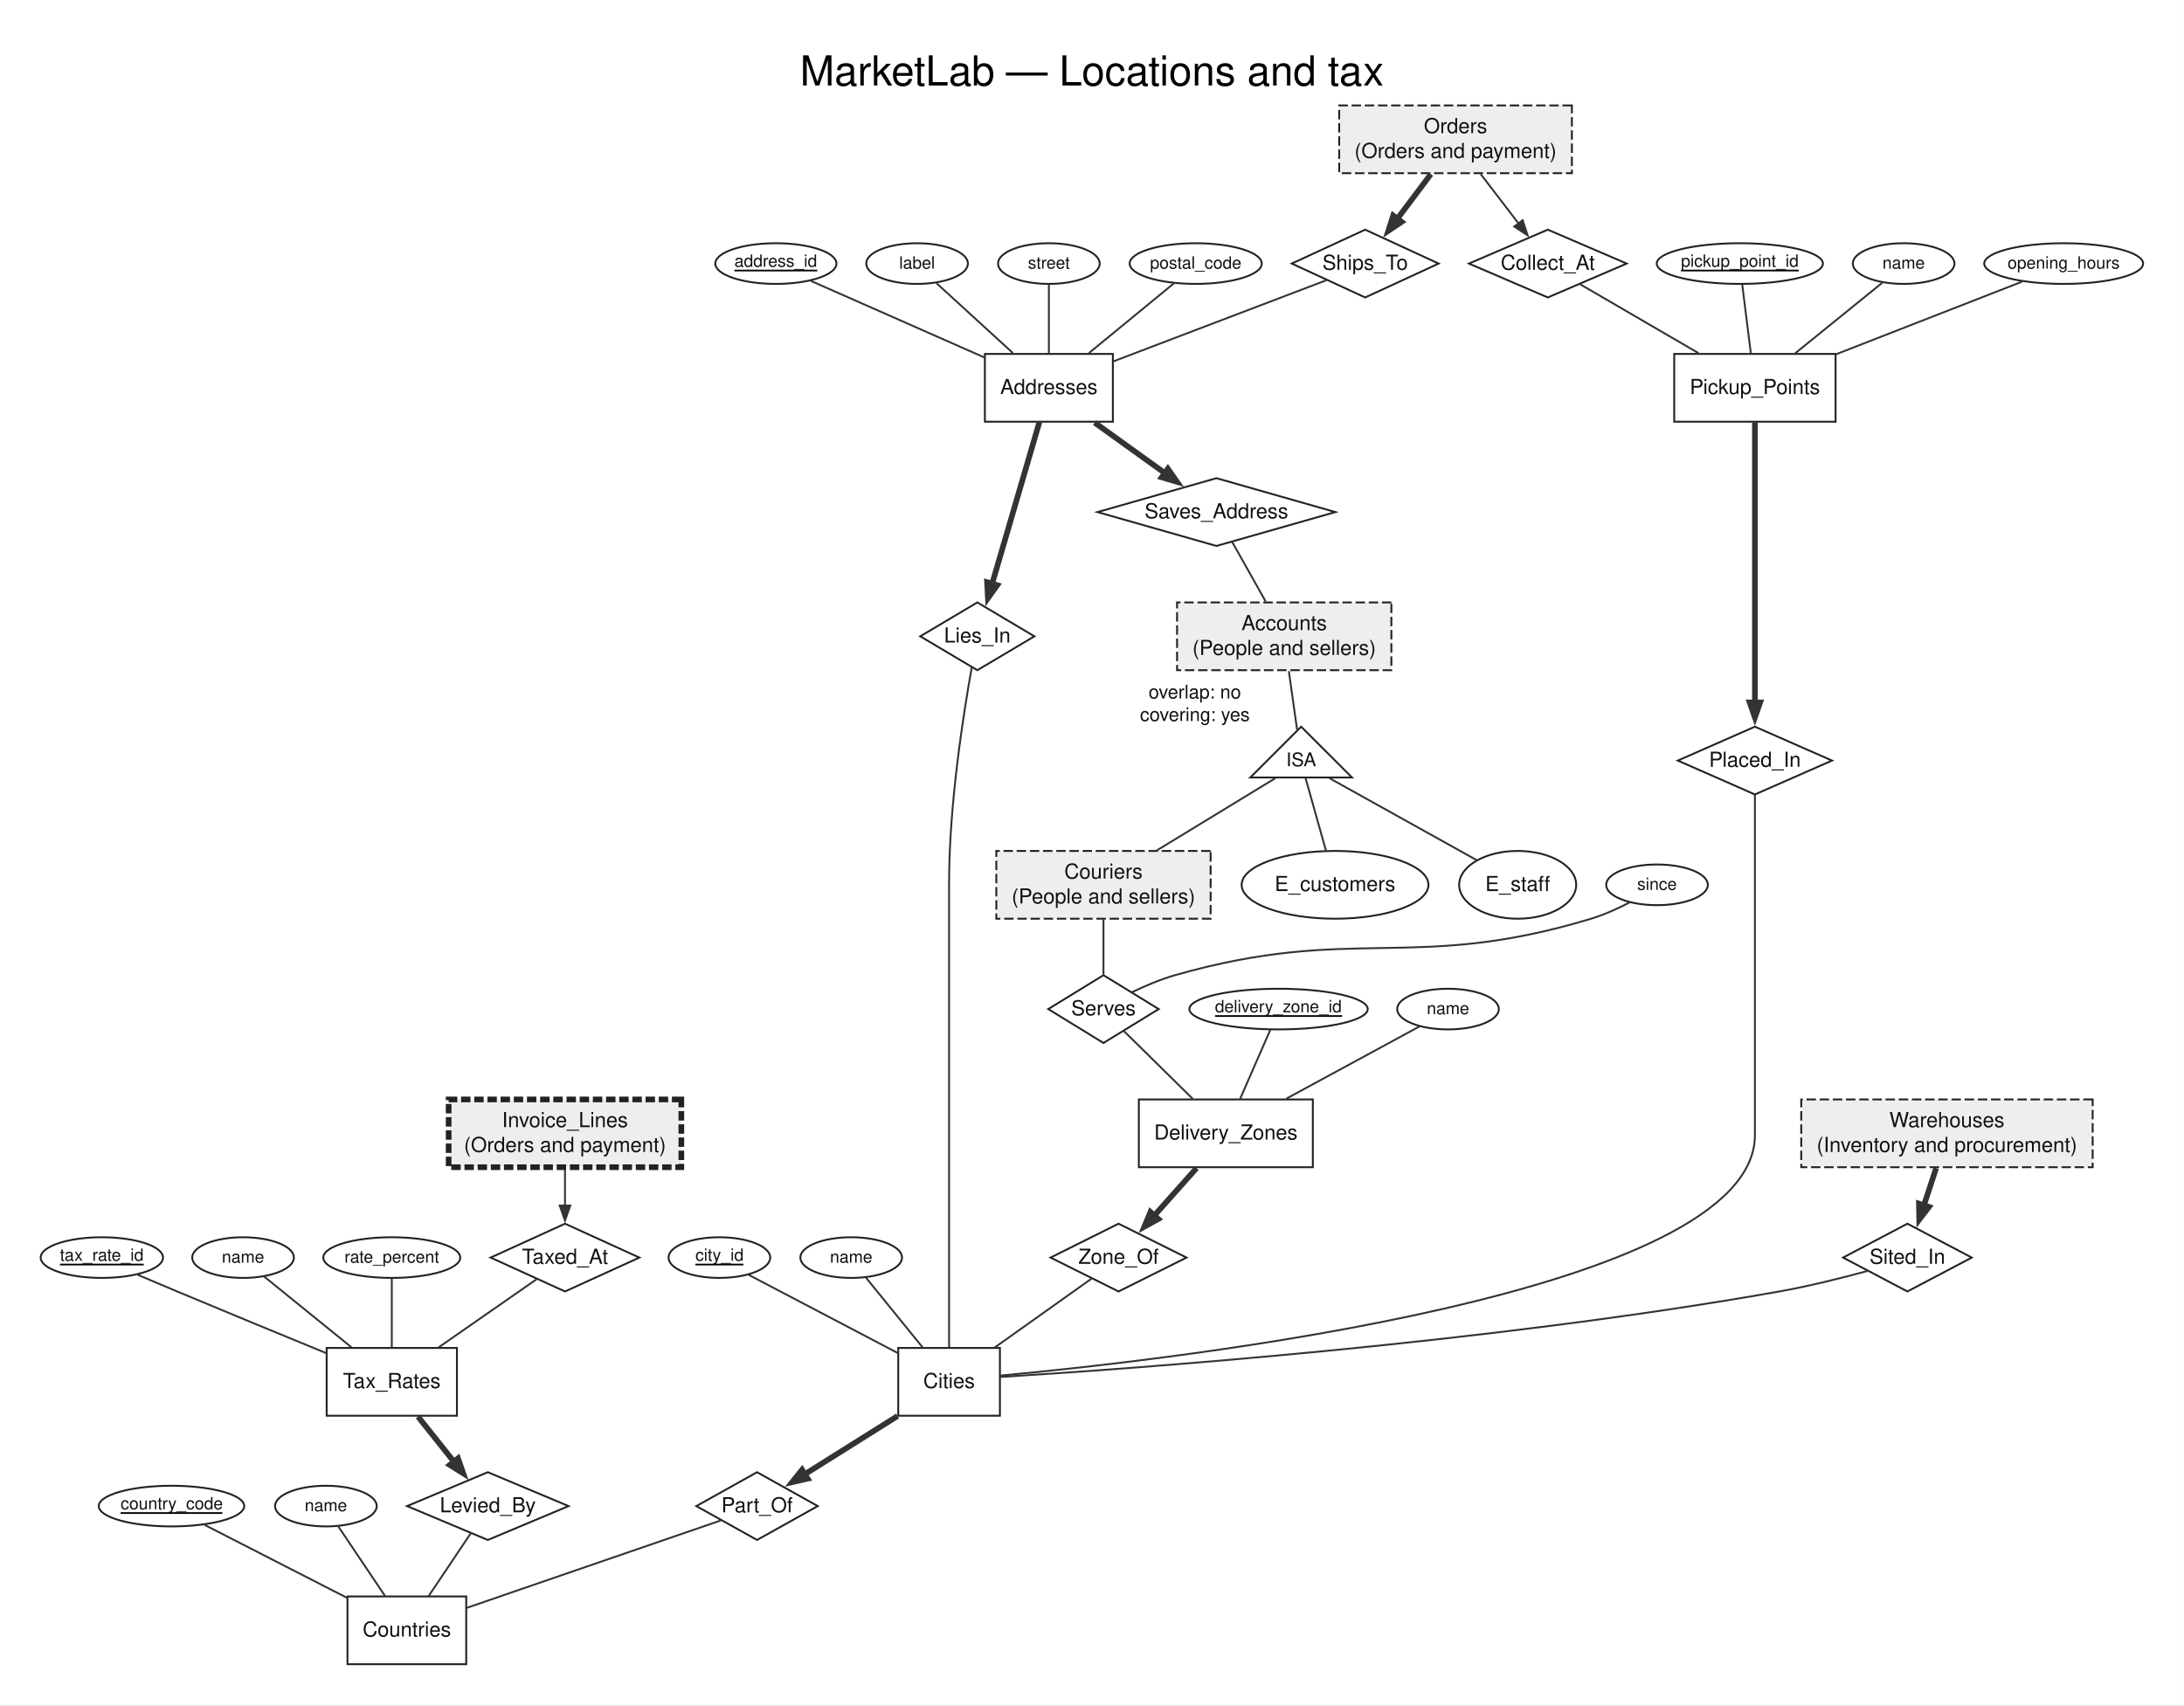
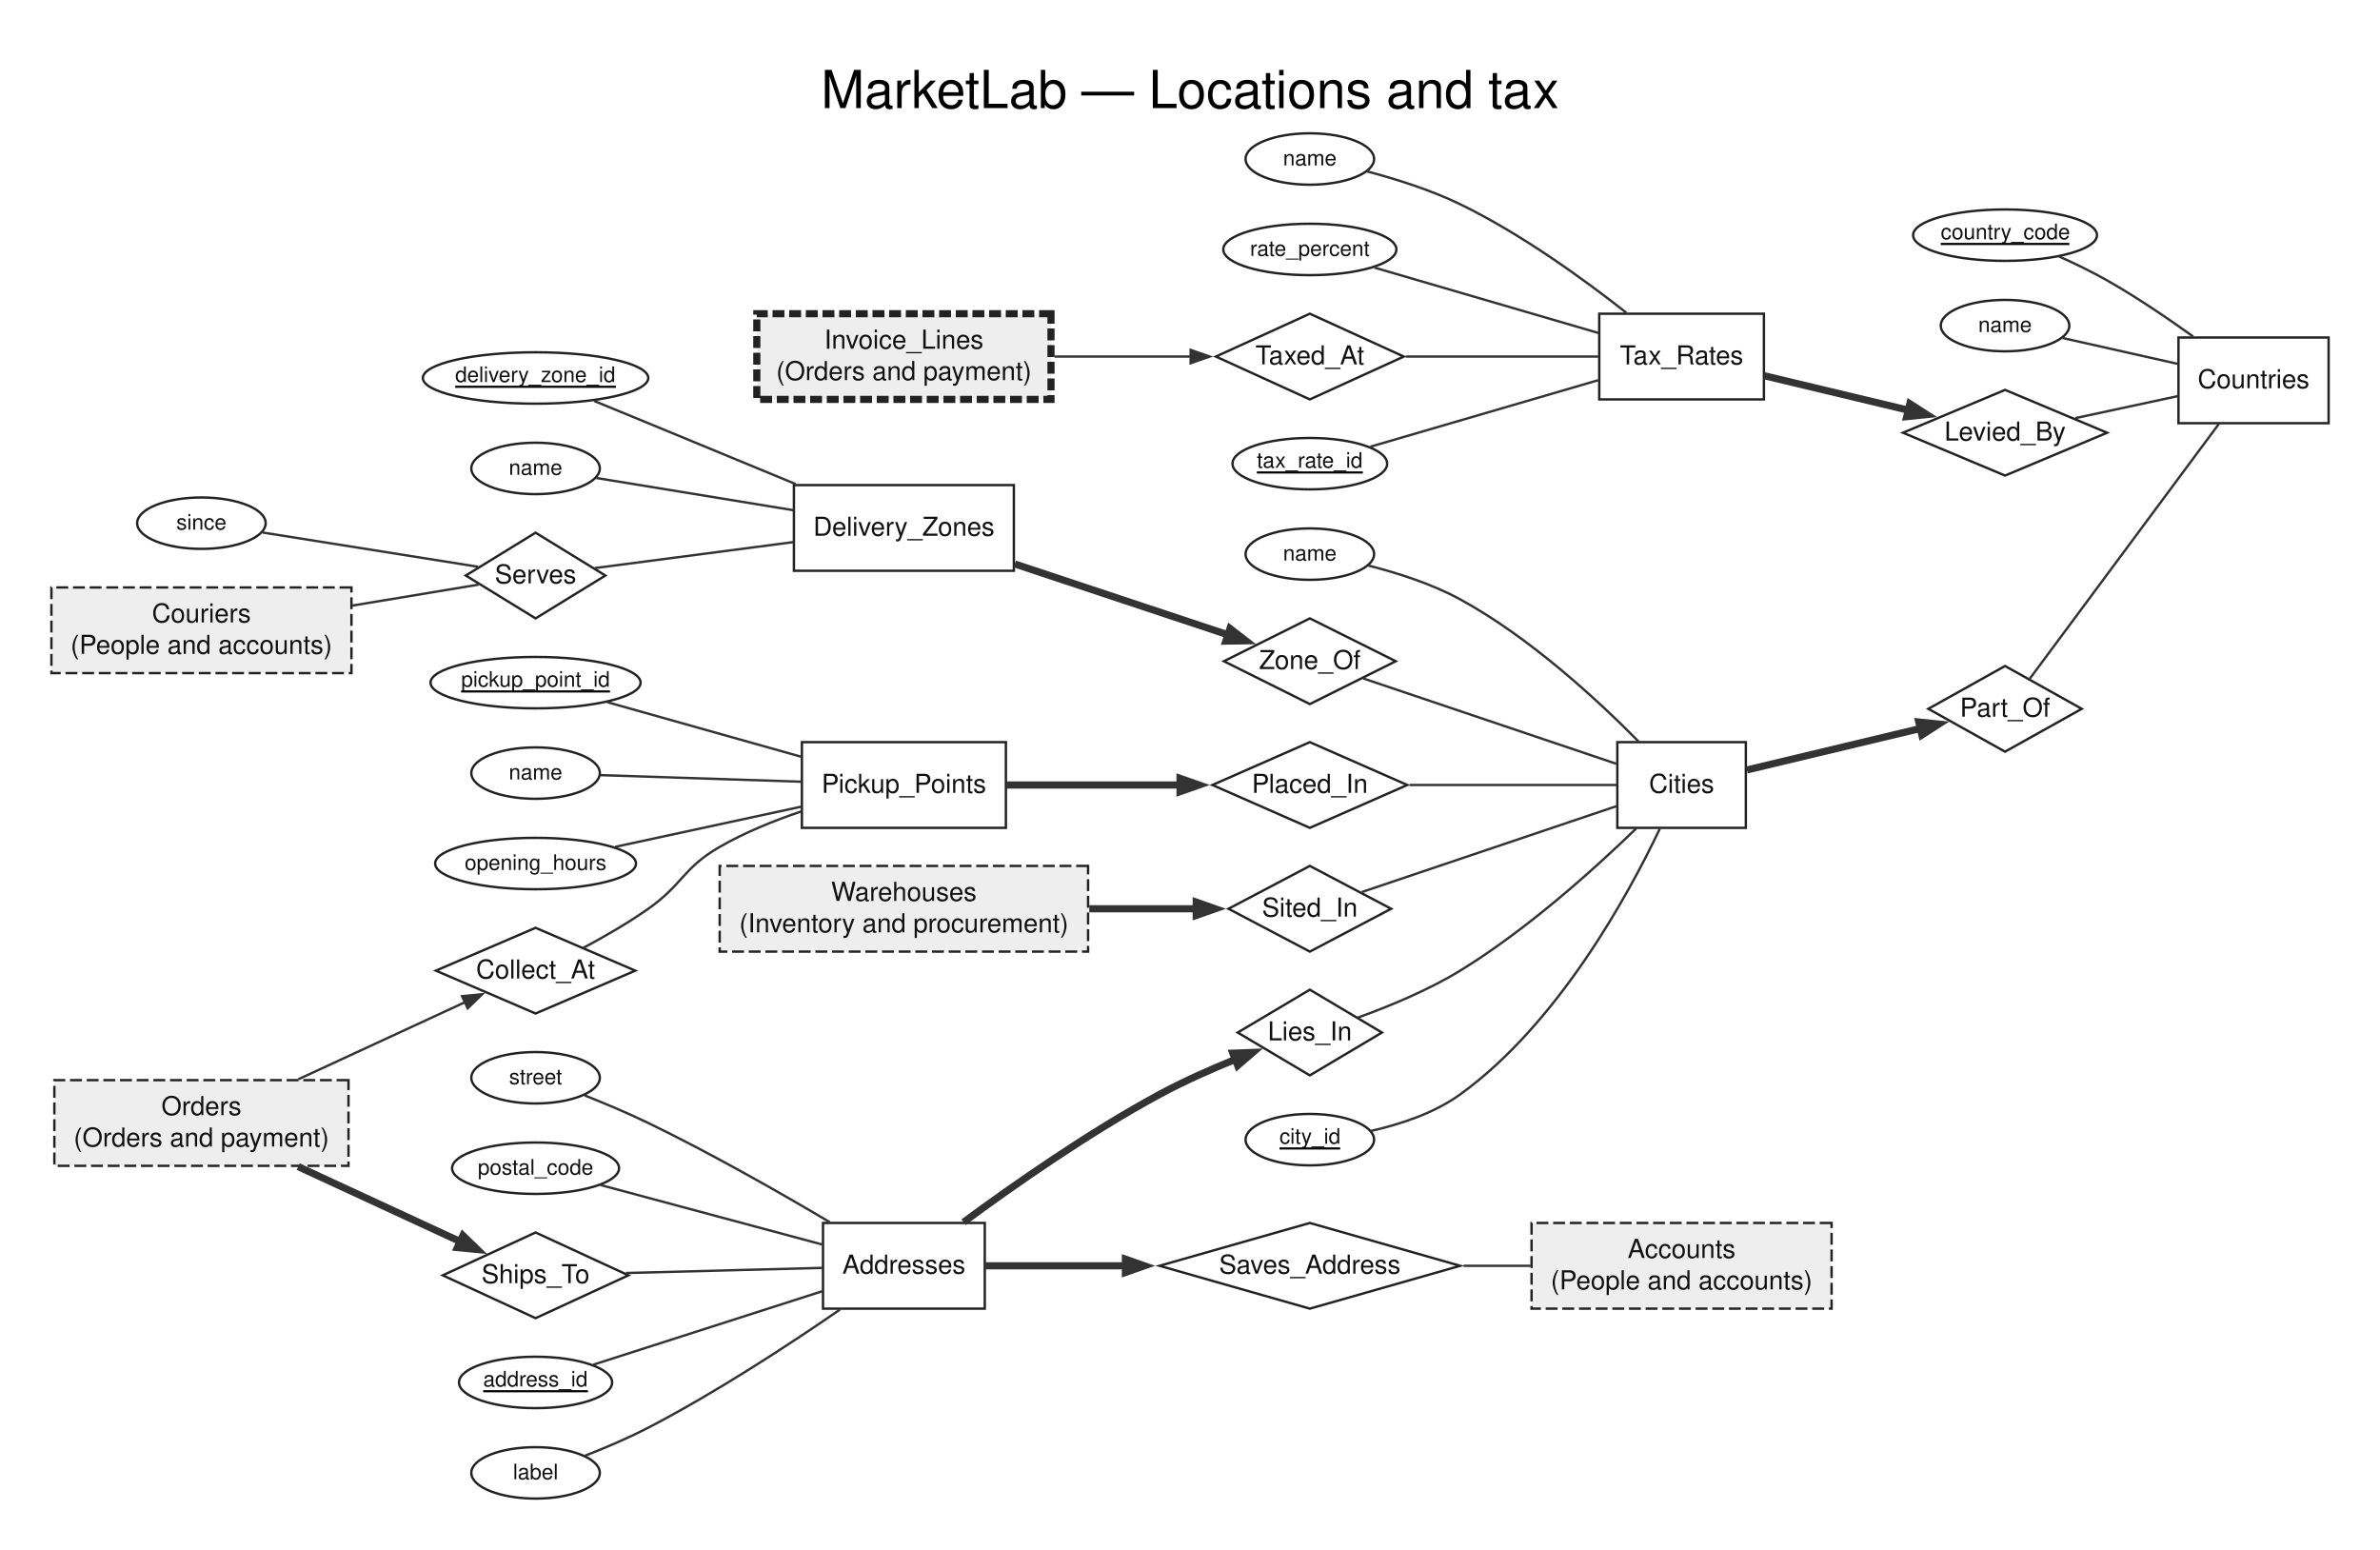
- <svg xmlns="http://www.w3.org/2000/svg" width="1160pt" height="906pt" viewBox="0.00 0.00 1160.00 906.00">
-   <g id="graph0" class="graph" transform="scale(1 1) rotate(0) translate(21.6 884)">
-     <polygon fill="white" stroke="none" points="-21.6,21.6 -21.6,-884 1138.29,-884 1138.29,21.6 -21.6,21.6" />
-     <text xml:space="preserve" text-anchor="middle" x="558.34" y="-838.6" font-family="Helvetica,sans-Serif" font-size="22.00">MarketLab — Locations and tax</text>
+ <svg xmlns="http://www.w3.org/2000/svg" width="1000pt" height="651pt" viewBox="0.00 0.00 1000.00 651.00">
+   <g id="graph0" class="graph" transform="scale(1 1) rotate(0) translate(21.6 629.6)">
+     <polygon fill="white" stroke="none" points="-21.6,21.6 -21.6,-629.6 978.41,-629.6 978.41,21.6 -21.6,21.6" />
+     <text xml:space="preserve" text-anchor="middle" x="478.4" y="-584.2" font-family="Helvetica,sans-Serif" font-size="22.00">MarketLab — Locations and tax</text>
    <g id="node1" class="node">
-       <polygon fill="#eeeeee" stroke="#222222" stroke-dasharray="5,2" points="717.41,-564 603.58,-564 603.58,-528 717.41,-528 717.41,-564" />
-       <text xml:space="preserve" text-anchor="middle" x="660.49" y="-549.3" font-family="Helvetica,sans-Serif" font-size="11.00" fill="#111111">Accounts</text>
-       <text xml:space="preserve" text-anchor="middle" x="660.49" y="-536.1" font-family="Helvetica,sans-Serif" font-size="11.00" fill="#111111">(People and sellers)</text>
-     </g>
-     <g id="node40" class="node">
-       <polygon fill="none" stroke="#222222" points="669.49,-498 642.49,-471 696.49,-471 669.49,-498" />
-       <text xml:space="preserve" text-anchor="middle" x="669.49" y="-477" font-family="Helvetica,sans-Serif" font-size="10.00" fill="#111111">ISA</text>
-       <text xml:space="preserve" text-anchor="middle" x="613.03" y="-513" font-family="Helvetica,sans-Serif" font-size="10.00" fill="#111111">overlap: no</text>
-       <text xml:space="preserve" text-anchor="middle" x="613.03" y="-501" font-family="Helvetica,sans-Serif" font-size="10.00" fill="#111111">covering: yes</text>
-     </g>
-     <g id="edge40" class="edge">
-       <path fill="none" stroke="#333333" d="M662.95,-527.51C664.33,-517.74 666.02,-505.68 667.34,-496.29" />
+       <polygon fill="#eeeeee" stroke="#222222" stroke-dasharray="5,2" points="747.98,-115.8 621.91,-115.8 621.91,-79.8 747.98,-79.8 747.98,-115.8" />
+       <text xml:space="preserve" text-anchor="middle" x="684.95" y="-101.1" font-family="Helvetica,sans-Serif" font-size="11.00" fill="#111111">Accounts</text>
+       <text xml:space="preserve" text-anchor="middle" x="684.95" y="-87.9" font-family="Helvetica,sans-Serif" font-size="11.00" fill="#111111">(People and accounts)</text>
    </g>
    <g id="node2" class="node">
-       <polygon fill="none" stroke="#222222" points="569.48,-696 501.51,-696 501.51,-660 569.48,-660 569.48,-696" />
-       <text xml:space="preserve" text-anchor="middle" x="535.49" y="-674.7" font-family="Helvetica,sans-Serif" font-size="11.00" fill="#111111">Addresses</text>
+       <polygon fill="none" stroke="#222222" points="392.17,-115.8 324.2,-115.8 324.2,-79.8 392.17,-79.8 392.17,-115.8" />
+       <text xml:space="preserve" text-anchor="middle" x="358.19" y="-94.5" font-family="Helvetica,sans-Serif" font-size="11.00" fill="#111111">Addresses</text>
    </g>
    <g id="node29" class="node">
-       <polygon fill="none" stroke="#222222" points="497.49,-564 467.18,-546 497.49,-528 527.8,-546 497.49,-564" />
-       <text xml:space="preserve" text-anchor="middle" x="497.49" y="-542.7" font-family="Helvetica,sans-Serif" font-size="11.00" fill="#111111">Lies_In</text>
+       <polygon fill="none" stroke="#222222" points="528.75,-213.8 498.44,-195.8 528.75,-177.8 559.06,-195.8 528.75,-213.8" />
+       <text xml:space="preserve" text-anchor="middle" x="528.75" y="-192.5" font-family="Helvetica,sans-Serif" font-size="11.00" fill="#111111">Lies_In</text>
    </g>
    <g id="edge19" class="edge">
-       <path fill="none" stroke="#333333" stroke-width="3" d="M530.45,-659.74C524.02,-637.76 512.85,-599.55 505.32,-573.77" />
-       <polygon fill="#333333" stroke="#333333" stroke-width="3" points="508.06,-573.17 503.13,-566.27 502.68,-574.74 508.06,-573.17" />
+       <path fill="none" stroke="#333333" stroke-width="3" d="M383.25,-116.12C404.26,-131.61 435.95,-153.79 465.58,-169.8 475.72,-175.28 487.25,-180.39 497.61,-184.6" />
+       <polygon fill="#333333" stroke="#333333" stroke-width="3" points="496.38,-187.13 504.85,-187.45 498.43,-181.92 496.38,-187.13" />
    </g>
    <g id="node30" class="node">
-       <polygon fill="none" stroke="#222222" points="624.49,-630 561.33,-612 624.49,-594 687.66,-612 624.49,-630" />
-       <text xml:space="preserve" text-anchor="middle" x="624.49" y="-608.7" font-family="Helvetica,sans-Serif" font-size="11.00" fill="#111111">Saves_Address</text>
+       <polygon fill="none" stroke="#222222" points="528.75,-115.8 465.58,-97.8 528.75,-79.8 591.91,-97.8 528.75,-115.8" />
+       <text xml:space="preserve" text-anchor="middle" x="528.75" y="-94.5" font-family="Helvetica,sans-Serif" font-size="11.00" fill="#111111">Saves_Address</text>
    </g>
    <g id="edge21" class="edge">
-       <path fill="none" stroke="#333333" stroke-width="3" d="M559.81,-659.51C571.44,-651.15 585.39,-641.12 597.36,-632.51" />
-       <polygon fill="#333333" stroke="#333333" stroke-width="3" points="598.71,-634.99 603.57,-628.05 595.44,-630.45 598.71,-634.99" />
+       <path fill="none" stroke="#333333" stroke-width="3" d="M392.49,-97.8C409.41,-97.8 430.73,-97.8 451.4,-97.8" />
+       <polygon fill="#333333" stroke="#333333" stroke-width="3" points="451.26,-100.6 459.26,-97.8 451.26,-95 451.26,-100.6" />
    </g>
    <g id="node3" class="node">
-       <ellipse fill="none" stroke="#222222" cx="390.49" cy="-744" rx="32.17" ry="10.8" />
-       <text xml:space="preserve" text-anchor="start" x="368.48" y="-742.3" font-family="Helvetica,sans-Serif" font-size="9.00" fill="#111111">address_id</text>
-       <line x1="368.48" y1="-740.30" x2="412.50" y2="-740.30" stroke="black" stroke-width="0.9" />
+       <ellipse fill="none" stroke="#222222" cx="203.43" cy="-48.8" rx="32.17" ry="10.8" />
+       <text xml:space="preserve" text-anchor="start" x="181.42" y="-47.1" font-family="Helvetica,sans-Serif" font-size="9.00" fill="#111111">address_id</text>
+       <line x1="181.42" y1="-45.10" x2="225.44" y2="-45.10" stroke="black" stroke-width="0.9" />
    </g>
    <g id="edge1" class="edge">
-       <path fill="none" stroke="#333333" d="M409.15,-734.76C432.33,-724.53 472.32,-706.88 501.11,-694.18" />
+       <path fill="none" stroke="#333333" d="M227.63,-56.24C253.25,-64.46 294.73,-77.77 323.83,-87.1" />
    </g>
    <g id="node4" class="node">
-       <ellipse fill="none" stroke="#222222" cx="465.49" cy="-744" rx="27" ry="10.8" />
-       <text xml:space="preserve" text-anchor="middle" x="465.49" y="-741.3" font-family="Helvetica,sans-Serif" font-size="9.00" fill="#111111">label</text>
+       <ellipse fill="none" stroke="#222222" cx="203.43" cy="-10.8" rx="27" ry="10.8" />
+       <text xml:space="preserve" text-anchor="middle" x="203.43" y="-8.1" font-family="Helvetica,sans-Serif" font-size="9.00" fill="#111111">label</text>
    </g>
    <g id="edge2" class="edge">
-       <path fill="none" stroke="#333333" d="M475.82,-733.56C486.47,-723.82 503.32,-708.42 516.4,-696.46" />
+       <path fill="none" stroke="#333333" d="M224.18,-17.99C232.55,-21.26 242.3,-25.39 250.79,-29.8 279.39,-44.65 310.23,-64.86 331.3,-79.39" />
    </g>
    <g id="node5" class="node">
-       <ellipse fill="none" stroke="#222222" cx="535.49" cy="-744" rx="27" ry="10.8" />
-       <text xml:space="preserve" text-anchor="middle" x="535.49" y="-741.3" font-family="Helvetica,sans-Serif" font-size="9.00" fill="#111111">street</text>
+       <ellipse fill="none" stroke="#222222" cx="203.43" cy="-176.8" rx="27" ry="10.8" />
+       <text xml:space="preserve" text-anchor="middle" x="203.43" y="-174.1" font-family="Helvetica,sans-Serif" font-size="9.00" fill="#111111">street</text>
    </g>
    <g id="edge3" class="edge">
-       <path fill="none" stroke="#333333" d="M535.49,-732.72C535.49,-722.89 535.49,-707.9 535.49,-696.25" />
+       <path fill="none" stroke="#333333" d="M224.07,-169.38C232.41,-166.07 242.18,-161.97 250.79,-157.8 277.13,-145.04 305.99,-128.6 327,-116.16" />
    </g>
    <g id="node6" class="node">
-       <ellipse fill="none" stroke="#222222" cx="613.49" cy="-744" rx="35.08" ry="10.8" />
-       <text xml:space="preserve" text-anchor="middle" x="613.49" y="-741.3" font-family="Helvetica,sans-Serif" font-size="9.00" fill="#111111">postal_code</text>
+       <ellipse fill="none" stroke="#222222" cx="203.43" cy="-138.8" rx="35.08" ry="10.8" />
+       <text xml:space="preserve" text-anchor="middle" x="203.43" y="-136.1" font-family="Helvetica,sans-Serif" font-size="9.00" fill="#111111">postal_code</text>
    </g>
    <g id="edge4" class="edge">
-       <path fill="none" stroke="#333333" d="M601.98,-733.56C590.12,-723.82 571.34,-708.42 556.77,-696.46" />
+       <path fill="none" stroke="#333333" d="M230.69,-131.75C256.45,-124.84 295.83,-114.27 323.8,-106.76" />
    </g>
    <g id="node7" class="node">
-       <polygon fill="none" stroke="#222222" points="509.49,-168 455.49,-168 455.49,-132 509.49,-132 509.49,-168" />
-       <text xml:space="preserve" text-anchor="middle" x="482.49" y="-146.7" font-family="Helvetica,sans-Serif" font-size="11.00" fill="#111111">Cities</text>
+       <polygon fill="none" stroke="#222222" points="711.95,-317.8 657.95,-317.8 657.95,-281.8 711.95,-281.8 711.95,-317.8" />
+       <text xml:space="preserve" text-anchor="middle" x="684.95" y="-296.5" font-family="Helvetica,sans-Serif" font-size="11.00" fill="#111111">Cities</text>
    </g>
    <g id="node28" class="node">
-       <polygon fill="none" stroke="#222222" points="380.49,-102 348.26,-84 380.49,-66 412.72,-84 380.49,-102" />
-       <text xml:space="preserve" text-anchor="middle" x="380.49" y="-80.7" font-family="Helvetica,sans-Serif" font-size="11.00" fill="#111111">Part_Of</text>
+       <polygon fill="none" stroke="#222222" points="820.86,-349.8 788.62,-331.8 820.86,-313.8 853.09,-331.8 820.86,-349.8" />
+       <text xml:space="preserve" text-anchor="middle" x="820.86" y="-328.5" font-family="Helvetica,sans-Serif" font-size="11.00" fill="#111111">Part_Of</text>
    </g>
    <g id="edge17" class="edge">
-       <path fill="none" stroke="#333333" stroke-width="3" d="M455.16,-131.85C439.83,-122.23 420.83,-110.31 405.84,-100.9" />
-       <polygon fill="#333333" stroke="#333333" stroke-width="3" points="407.39,-98.57 399.12,-96.69 404.41,-103.31 407.39,-98.57" />
+       <path fill="none" stroke="#333333" stroke-width="3" d="M712.4,-306.12C733.27,-311.11 762.55,-318.11 785.27,-323.54" />
+       <polygon fill="#333333" stroke="#333333" stroke-width="3" points="784.61,-326.26 793.04,-325.39 785.91,-320.81 784.61,-326.26" />
    </g>
    <g id="node8" class="node">
-       <ellipse fill="none" stroke="#222222" cx="360.49" cy="-216" rx="27" ry="10.8" />
-       <text xml:space="preserve" text-anchor="start" x="347.74" y="-214.3" font-family="Helvetica,sans-Serif" font-size="9.00" fill="#111111">city_id</text>
-       <line x1="347.74" y1="-212.30" x2="373.24" y2="-212.30" stroke="black" stroke-width="0.9" />
+       <ellipse fill="none" stroke="#222222" cx="528.75" cy="-150.8" rx="27" ry="10.8" />
+       <text xml:space="preserve" text-anchor="start" x="515.99" y="-149.1" font-family="Helvetica,sans-Serif" font-size="9.00" fill="#111111">city_id</text>
+       <line x1="515.99" y1="-147.10" x2="541.51" y2="-147.10" stroke="black" stroke-width="0.9" />
    </g>
    <g id="edge5" class="edge">
-       <path fill="none" stroke="#333333" d="M375.94,-206.89C395.82,-196.47 430.69,-178.18 455.11,-165.37" />
+       <path fill="none" stroke="#333333" d="M554.45,-154.47C566.59,-157.2 580.94,-161.87 591.91,-169.8 632.93,-199.44 662.34,-253.13 675.77,-281.35" />
    </g>
    <g id="node9" class="node">
-       <ellipse fill="none" stroke="#222222" cx="430.49" cy="-216" rx="27" ry="10.8" />
-       <text xml:space="preserve" text-anchor="middle" x="430.49" y="-213.3" font-family="Helvetica,sans-Serif" font-size="9.00" fill="#111111">name</text>
+       <ellipse fill="none" stroke="#222222" cx="528.75" cy="-396.8" rx="27" ry="10.8" />
+       <text xml:space="preserve" text-anchor="middle" x="528.75" y="-394.1" font-family="Helvetica,sans-Serif" font-size="9.00" fill="#111111">name</text>
    </g>
    <g id="edge6" class="edge">
-       <path fill="none" stroke="#333333" d="M438.39,-205.28C446.34,-195.49 458.79,-180.17 468.43,-168.3" />
+       <path fill="none" stroke="#333333" d="M553.38,-391.98C565.38,-388.95 579.93,-384.34 591.91,-377.8 621.14,-361.84 649.56,-335.62 666.91,-318.03" />
    </g>
    <g id="node10" class="node">
-       <polygon fill="none" stroke="#222222" points="226.03,-36 162.95,-36 162.95,0 226.03,0 226.03,-36" />
-       <text xml:space="preserve" text-anchor="middle" x="194.49" y="-14.7" font-family="Helvetica,sans-Serif" font-size="11.00" fill="#111111">Countries</text>
+       <polygon fill="none" stroke="#222222" points="956.81,-487.8 893.73,-487.8 893.73,-451.8 956.81,-451.8 956.81,-487.8" />
+       <text xml:space="preserve" text-anchor="middle" x="925.27" y="-466.5" font-family="Helvetica,sans-Serif" font-size="11.00" fill="#111111">Countries</text>
    </g>
    <g id="node11" class="node">
-       <ellipse fill="none" stroke="#222222" cx="69.49" cy="-84" rx="38.63" ry="10.8" />
-       <text xml:space="preserve" text-anchor="start" x="42.47" y="-82.3" font-family="Helvetica,sans-Serif" font-size="9.00" fill="#111111">country_code</text>
-       <line x1="42.47" y1="-80.30" x2="96.51" y2="-80.30" stroke="black" stroke-width="0.9" />
+       <ellipse fill="none" stroke="#222222" cx="820.86" cy="-530.8" rx="38.63" ry="10.8" />
+       <text xml:space="preserve" text-anchor="start" x="793.84" y="-529.1" font-family="Helvetica,sans-Serif" font-size="9.00" fill="#111111">country_code</text>
+       <line x1="793.84" y1="-527.10" x2="847.88" y2="-527.10" stroke="black" stroke-width="0.9" />
    </g>
    <g id="edge7" class="edge">
-       <path fill="none" stroke="#333333" d="M87.14,-73.97C106.79,-63.9 138.94,-47.44 162.95,-35.15" />
+       <path fill="none" stroke="#333333" d="M843.53,-521.86C850.14,-518.9 857.34,-515.43 863.73,-511.8 876.08,-504.79 889.1,-495.96 899.89,-488.21" />
    </g>
    <g id="node12" class="node">
-       <ellipse fill="none" stroke="#222222" cx="151.49" cy="-84" rx="27" ry="10.8" />
-       <text xml:space="preserve" text-anchor="middle" x="151.49" y="-81.3" font-family="Helvetica,sans-Serif" font-size="9.00" fill="#111111">name</text>
+       <ellipse fill="none" stroke="#222222" cx="820.86" cy="-492.8" rx="27" ry="10.8" />
+       <text xml:space="preserve" text-anchor="middle" x="820.86" y="-490.1" font-family="Helvetica,sans-Serif" font-size="9.00" fill="#111111">name</text>
    </g>
    <g id="edge8" class="edge">
-       <path fill="none" stroke="#333333" d="M158.02,-73.28C164.6,-63.49 174.89,-48.17 182.87,-36.3" />
+       <path fill="none" stroke="#333333" d="M845.1,-487.58C859.38,-484.37 877.85,-480.23 893.35,-476.74" />
    </g>
    <g id="node13" class="node">
-       <polygon fill="#eeeeee" stroke="#222222" stroke-dasharray="5,2" points="621.41,-432 507.58,-432 507.58,-396 621.41,-396 621.41,-432" />
-       <text xml:space="preserve" text-anchor="middle" x="564.49" y="-417.3" font-family="Helvetica,sans-Serif" font-size="11.00" fill="#111111">Couriers</text>
-       <text xml:space="preserve" text-anchor="middle" x="564.49" y="-404.1" font-family="Helvetica,sans-Serif" font-size="11.00" fill="#111111">(People and sellers)</text>
+       <polygon fill="#eeeeee" stroke="#222222" stroke-dasharray="5,2" points="126.07,-382.8 0,-382.8 0,-346.8 126.07,-346.8 126.07,-382.8" />
+       <text xml:space="preserve" text-anchor="middle" x="63.03" y="-368.1" font-family="Helvetica,sans-Serif" font-size="11.00" fill="#111111">Couriers</text>
+       <text xml:space="preserve" text-anchor="middle" x="63.03" y="-354.9" font-family="Helvetica,sans-Serif" font-size="11.00" fill="#111111">(People and accounts)</text>
    </g>
    <g id="node38" class="node">
-       <polygon fill="none" stroke="#222222" points="564.49,-366 535.16,-348 564.49,-330 593.83,-348 564.49,-366" />
-       <text xml:space="preserve" text-anchor="middle" x="564.49" y="-344.7" font-family="Helvetica,sans-Serif" font-size="11.00" fill="#111111">Serves</text>
+       <polygon fill="none" stroke="#222222" points="203.43,-405.8 174.1,-387.8 203.43,-369.8 232.76,-387.8 203.43,-405.8" />
+       <text xml:space="preserve" text-anchor="middle" x="203.43" y="-384.5" font-family="Helvetica,sans-Serif" font-size="11.00" fill="#111111">Serves</text>
    </g>
    <g id="edge38" class="edge">
-       <path fill="none" stroke="#333333" d="M564.49,-395.51C564.49,-386.48 564.49,-375.49 564.49,-366.47" />
+       <path fill="none" stroke="#333333" d="M126.35,-375.16C145.29,-378.3 164.93,-381.57 179.51,-383.99" />
    </g>
    <g id="node14" class="node">
-       <polygon fill="none" stroke="#222222" points="675.7,-300 583.28,-300 583.28,-264 675.7,-264 675.7,-300" />
-       <text xml:space="preserve" text-anchor="middle" x="629.49" y="-278.7" font-family="Helvetica,sans-Serif" font-size="11.00" fill="#111111">Delivery_Zones</text>
+       <polygon fill="none" stroke="#222222" points="404.4,-425.8 311.98,-425.8 311.98,-389.8 404.4,-389.8 404.4,-425.8" />
+       <text xml:space="preserve" text-anchor="middle" x="358.19" y="-404.5" font-family="Helvetica,sans-Serif" font-size="11.00" fill="#111111">Delivery_Zones</text>
    </g>
    <g id="node31" class="node">
-       <polygon fill="none" stroke="#222222" points="572.49,-234 536.39,-216 572.49,-198 608.6,-216 572.49,-234" />
-       <text xml:space="preserve" text-anchor="middle" x="572.49" y="-212.7" font-family="Helvetica,sans-Serif" font-size="11.00" fill="#111111">Zone_Of</text>
+       <polygon fill="none" stroke="#222222" points="528.75,-369.8 492.64,-351.8 528.75,-333.8 564.85,-351.8 528.75,-369.8" />
+       <text xml:space="preserve" text-anchor="middle" x="528.75" y="-348.5" font-family="Helvetica,sans-Serif" font-size="11.00" fill="#111111">Zone_Of</text>
    </g>
    <g id="edge23" class="edge">
-       <path fill="none" stroke="#333333" stroke-width="3" d="M613.92,-263.51C606.98,-255.72 598.75,-246.48 591.46,-238.29" />
-       <polygon fill="#333333" stroke="#333333" stroke-width="3" points="593.61,-236.5 586.2,-232.39 589.43,-240.23 593.61,-236.5" />
+       <path fill="none" stroke="#333333" stroke-width="3" d="M404.8,-392.65C433.12,-383.24 468.88,-371.36 494.52,-362.84" />
+       <polygon fill="#333333" stroke="#333333" stroke-width="3" points="495.2,-365.56 501.91,-360.38 493.43,-360.25 495.2,-365.56" />
    </g>
    <g id="node15" class="node">
-       <ellipse fill="none" stroke="#222222" cx="657.49" cy="-348" rx="47.36" ry="10.8" />
-       <text xml:space="preserve" text-anchor="start" x="623.72" y="-346.3" font-family="Helvetica,sans-Serif" font-size="9.00" fill="#111111">delivery_zone_id</text>
-       <line x1="623.72" y1="-344.30" x2="691.26" y2="-344.30" stroke="black" stroke-width="0.9" />
+       <ellipse fill="none" stroke="#222222" cx="203.43" cy="-470.8" rx="47.36" ry="10.8" />
+       <text xml:space="preserve" text-anchor="start" x="169.66" y="-469.1" font-family="Helvetica,sans-Serif" font-size="9.00" fill="#111111">delivery_zone_id</text>
+       <line x1="169.66" y1="-467.10" x2="237.20" y2="-467.10" stroke="black" stroke-width="0.9" />
    </g>
    <g id="edge9" class="edge">
-       <path fill="none" stroke="#333333" d="M653.12,-337C648.84,-327.23 642.24,-312.15 637.11,-300.4" />
+       <path fill="none" stroke="#333333" d="M228.02,-461.15C235.32,-458.16 243.39,-454.85 250.79,-451.8 271.12,-443.43 293.63,-434.13 312.68,-426.24" />
    </g>
    <g id="node16" class="node">
-       <ellipse fill="none" stroke="#222222" cx="747.49" cy="-348" rx="27" ry="10.8" />
-       <text xml:space="preserve" text-anchor="middle" x="747.49" y="-345.3" font-family="Helvetica,sans-Serif" font-size="9.00" fill="#111111">name</text>
+       <ellipse fill="none" stroke="#222222" cx="203.43" cy="-432.8" rx="27" ry="10.8" />
+       <text xml:space="preserve" text-anchor="middle" x="203.43" y="-430.1" font-family="Helvetica,sans-Serif" font-size="9.00" fill="#111111">name</text>
    </g>
    <g id="edge10" class="edge">
-       <path fill="none" stroke="#333333" d="M732.55,-338.89C714.81,-329.27 684.73,-312.96 661.64,-300.43" />
+       <path fill="none" stroke="#333333" d="M228.97,-428.78C251.24,-425.14 284.63,-419.67 311.76,-415.24" />
    </g>
    <g id="node17" class="node">
-       <polygon fill="#eeeeee" stroke="#222222" stroke-width="3" stroke-dasharray="5,2" points="340.29,-300 216.69,-300 216.69,-264 340.29,-264 340.29,-300" />
-       <text xml:space="preserve" text-anchor="middle" x="278.49" y="-285.3" font-family="Helvetica,sans-Serif" font-size="11.00" fill="#111111">Invoice_Lines</text>
-       <text xml:space="preserve" text-anchor="middle" x="278.49" y="-272.1" font-family="Helvetica,sans-Serif" font-size="11.00" fill="#111111">(Orders and payment)</text>
+       <polygon fill="#eeeeee" stroke="#222222" stroke-width="3" stroke-dasharray="5,2" points="419.99,-497.8 296.39,-497.8 296.39,-461.8 419.99,-461.8 419.99,-497.8" />
+       <text xml:space="preserve" text-anchor="middle" x="358.19" y="-483.1" font-family="Helvetica,sans-Serif" font-size="11.00" fill="#111111">Invoice_Lines</text>
+       <text xml:space="preserve" text-anchor="middle" x="358.19" y="-469.9" font-family="Helvetica,sans-Serif" font-size="11.00" fill="#111111">(Orders and payment)</text>
    </g>
    <g id="node37" class="node">
-       <polygon fill="none" stroke="#222222" points="278.49,-234 239,-216 278.49,-198 317.98,-216 278.49,-234" />
-       <text xml:space="preserve" text-anchor="middle" x="278.49" y="-212.7" font-family="Helvetica,sans-Serif" font-size="11.00" fill="#111111">Taxed_At</text>
+       <polygon fill="none" stroke="#222222" points="528.75,-497.8 489.26,-479.8 528.75,-461.8 568.23,-479.8 528.75,-497.8" />
+       <text xml:space="preserve" text-anchor="middle" x="528.75" y="-476.5" font-family="Helvetica,sans-Serif" font-size="11.00" fill="#111111">Taxed_At</text>
    </g>
    <g id="edge35" class="edge">
-       <path fill="none" stroke="#333333" d="M278.49,-262.83C278.49,-256.77 278.49,-249.9 278.49,-243.34" />
-       <polygon fill="#333333" stroke="#333333" points="281.29,-243.63 278.49,-235.63 275.69,-243.63 281.29,-243.63" />
+       <path fill="none" stroke="#333333" d="M421.47,-479.8C440.48,-479.8 461.09,-479.8 479.06,-479.8" />
+       <polygon fill="#333333" stroke="#333333" points="478.68,-482.6 486.68,-479.8 478.68,-477 478.68,-482.6" />
    </g>
    <g id="node18" class="node">
-       <polygon fill="#eeeeee" stroke="#222222" stroke-dasharray="5,2" points="813.29,-828 689.69,-828 689.69,-792 813.29,-792 813.29,-828" />
-       <text xml:space="preserve" text-anchor="middle" x="751.49" y="-813.3" font-family="Helvetica,sans-Serif" font-size="11.00" fill="#111111">Orders</text>
-       <text xml:space="preserve" text-anchor="middle" x="751.49" y="-800.1" font-family="Helvetica,sans-Serif" font-size="11.00" fill="#111111">(Orders and payment)</text>
+       <polygon fill="#eeeeee" stroke="#222222" stroke-dasharray="5,2" points="124.83,-175.8 1.24,-175.8 1.24,-139.8 124.83,-139.8 124.83,-175.8" />
+       <text xml:space="preserve" text-anchor="middle" x="63.03" y="-161.1" font-family="Helvetica,sans-Serif" font-size="11.00" fill="#111111">Orders</text>
+       <text xml:space="preserve" text-anchor="middle" x="63.03" y="-147.9" font-family="Helvetica,sans-Serif" font-size="11.00" fill="#111111">(Orders and payment)</text>
    </g>
    <g id="node35" class="node">
-       <polygon fill="none" stroke="#222222" points="800.49,-762 758.59,-744 800.49,-726 842.39,-744 800.49,-762" />
-       <text xml:space="preserve" text-anchor="middle" x="800.49" y="-740.7" font-family="Helvetica,sans-Serif" font-size="11.00" fill="#111111">Collect_At</text>
+       <polygon fill="none" stroke="#222222" points="203.43,-239.8 161.53,-221.8 203.43,-203.8 245.33,-221.8 203.43,-239.8" />
+       <text xml:space="preserve" text-anchor="middle" x="203.43" y="-218.5" font-family="Helvetica,sans-Serif" font-size="11.00" fill="#111111">Collect_At</text>
    </g>
    <g id="edge31" class="edge">
-       <path fill="none" stroke="#333333" d="M764.88,-791.51C771.13,-783.35 778.6,-773.59 785.08,-765.13" />
-       <polygon fill="#333333" stroke="#333333" points="787.13,-767.05 789.77,-759 782.69,-763.65 787.13,-767.05" />
+       <path fill="none" stroke="#333333" d="M103.69,-176.14C126.1,-186.5 153.59,-199.21 173.87,-208.59" />
+       <polygon fill="#333333" stroke="#333333" points="172.55,-211.07 180.98,-211.88 174.9,-205.98 172.55,-211.07" />
    </g>
    <g id="node36" class="node">
-       <polygon fill="none" stroke="#222222" points="703.49,-762 664.49,-744 703.49,-726 742.5,-744 703.49,-762" />
-       <text xml:space="preserve" text-anchor="middle" x="703.49" y="-740.7" font-family="Helvetica,sans-Serif" font-size="11.00" fill="#111111">Ships_To</text>
+       <polygon fill="none" stroke="#222222" points="203.43,-111.8 164.43,-93.8 203.43,-75.8 242.43,-93.8 203.43,-111.8" />
+       <text xml:space="preserve" text-anchor="middle" x="203.43" y="-90.5" font-family="Helvetica,sans-Serif" font-size="11.00" fill="#111111">Ships_To</text>
    </g>
    <g id="edge33" class="edge">
-       <path fill="none" stroke="#333333" stroke-width="3" d="M738.38,-791.51C732.88,-784.18 726.42,-775.57 720.56,-767.76" />
-       <polygon fill="#333333" stroke="#333333" stroke-width="3" points="722.85,-766.15 715.81,-761.43 718.37,-769.51 722.85,-766.15" />
+       <path fill="none" stroke="#333333" stroke-width="3" d="M103.69,-139.46C125.36,-129.44 151.78,-117.22 171.84,-107.95" />
+       <polygon fill="#333333" stroke="#333333" stroke-width="3" points="172.91,-110.54 178.99,-104.64 170.56,-105.45 172.91,-110.54" />
    </g>
    <g id="node19" class="node">
-       <polygon fill="none" stroke="#222222" points="953.35,-696 867.64,-696 867.64,-660 953.35,-660 953.35,-696" />
-       <text xml:space="preserve" text-anchor="middle" x="910.49" y="-674.7" font-family="Helvetica,sans-Serif" font-size="11.00" fill="#111111">Pickup_Points</text>
+       <polygon fill="none" stroke="#222222" points="401.04,-317.8 315.33,-317.8 315.33,-281.8 401.04,-281.8 401.04,-317.8" />
+       <text xml:space="preserve" text-anchor="middle" x="358.19" y="-296.5" font-family="Helvetica,sans-Serif" font-size="11.00" fill="#111111">Pickup_Points</text>
    </g>
    <g id="node32" class="node">
-       <polygon fill="none" stroke="#222222" points="910.49,-498 869.55,-480 910.49,-462 951.44,-480 910.49,-498" />
-       <text xml:space="preserve" text-anchor="middle" x="910.49" y="-476.7" font-family="Helvetica,sans-Serif" font-size="11.00" fill="#111111">Placed_In</text>
+       <polygon fill="none" stroke="#222222" points="528.75,-317.8 487.8,-299.8 528.75,-281.8 569.69,-299.8 528.75,-317.8" />
+       <text xml:space="preserve" text-anchor="middle" x="528.75" y="-296.5" font-family="Helvetica,sans-Serif" font-size="11.00" fill="#111111">Placed_In</text>
    </g>
    <g id="edge25" class="edge">
-       <path fill="none" stroke="#333333" stroke-width="3" d="M910.49,-659.61C910.49,-626.12 910.49,-552.33 910.49,-510.84" />
-       <polygon fill="#333333" stroke="#333333" stroke-width="3" points="913.29,-510.9 910.49,-502.9 907.69,-510.9 913.29,-510.9" />
+       <path fill="none" stroke="#333333" stroke-width="3" d="M401.29,-299.8C423.44,-299.8 450.83,-299.8 474.45,-299.8" />
+       <polygon fill="#333333" stroke="#333333" stroke-width="3" points="474.22,-302.6 482.22,-299.8 474.22,-297 474.22,-302.6" />
    </g>
    <g id="node20" class="node">
-       <ellipse fill="none" stroke="#222222" cx="902.49" cy="-744" rx="44.13" ry="10.8" />
-       <text xml:space="preserve" text-anchor="start" x="871.22" y="-742.3" font-family="Helvetica,sans-Serif" font-size="9.00" fill="#111111">pickup_point_id</text>
-       <line x1="871.22" y1="-740.30" x2="933.76" y2="-740.30" stroke="black" stroke-width="0.9" />
+       <ellipse fill="none" stroke="#222222" cx="203.43" cy="-342.8" rx="44.13" ry="10.8" />
+       <text xml:space="preserve" text-anchor="start" x="172.16" y="-341.1" font-family="Helvetica,sans-Serif" font-size="9.00" fill="#111111">pickup_point_id</text>
+       <line x1="172.16" y1="-339.10" x2="234.70" y2="-339.10" stroke="black" stroke-width="0.9" />
    </g>
    <g id="edge11" class="edge">
-       <path fill="none" stroke="#333333" d="M903.78,-732.72C905.01,-722.89 906.88,-707.9 908.34,-696.25" />
+       <path fill="none" stroke="#333333" d="M233.52,-334.61C256.55,-328.13 289.03,-318.99 314.92,-311.7" />
    </g>
    <g id="node21" class="node">
-       <ellipse fill="none" stroke="#222222" cx="989.49" cy="-744" rx="27" ry="10.8" />
-       <text xml:space="preserve" text-anchor="middle" x="989.49" y="-741.3" font-family="Helvetica,sans-Serif" font-size="9.00" fill="#111111">name</text>
+       <ellipse fill="none" stroke="#222222" cx="203.43" cy="-304.8" rx="27" ry="10.8" />
+       <text xml:space="preserve" text-anchor="middle" x="203.43" y="-302.1" font-family="Helvetica,sans-Serif" font-size="9.00" fill="#111111">name</text>
    </g>
    <g id="edge12" class="edge">
-       <path fill="none" stroke="#333333" d="M978.17,-733.83C966.14,-724.08 946.83,-708.44 931.91,-696.35" />
+       <path fill="none" stroke="#333333" d="M230.69,-303.94C253.81,-303.18 287.89,-302.07 314.86,-301.19" />
    </g>
    <g id="node22" class="node">
-       <ellipse fill="none" stroke="#222222" cx="1074.49" cy="-744" rx="42.2" ry="10.8" />
-       <text xml:space="preserve" text-anchor="middle" x="1074.49" y="-741.3" font-family="Helvetica,sans-Serif" font-size="9.00" fill="#111111">opening_hours</text>
+       <ellipse fill="none" stroke="#222222" cx="203.43" cy="-266.8" rx="42.2" ry="10.8" />
+       <text xml:space="preserve" text-anchor="middle" x="203.43" y="-264.1" font-family="Helvetica,sans-Serif" font-size="9.00" fill="#111111">opening_hours</text>
    </g>
    <g id="edge13" class="edge">
-       <path fill="none" stroke="#333333" d="M1052.37,-734.37C1027.19,-724.54 985.45,-708.25 953.74,-695.88" />
+       <path fill="none" stroke="#333333" d="M236.83,-273.8C259.6,-278.72 290.28,-285.35 314.97,-290.68" />
    </g>
    <g id="node23" class="node">
-       <polygon fill="none" stroke="#222222" points="221.09,-168 151.9,-168 151.9,-132 221.09,-132 221.09,-168" />
-       <text xml:space="preserve" text-anchor="middle" x="186.49" y="-146.7" font-family="Helvetica,sans-Serif" font-size="11.00" fill="#111111">Tax_Rates</text>
+       <polygon fill="none" stroke="#222222" points="719.54,-497.8 650.35,-497.8 650.35,-461.8 719.54,-461.8 719.54,-497.8" />
+       <text xml:space="preserve" text-anchor="middle" x="684.95" y="-476.5" font-family="Helvetica,sans-Serif" font-size="11.00" fill="#111111">Tax_Rates</text>
    </g>
    <g id="node33" class="node">
-       <polygon fill="none" stroke="#222222" points="237.49,-102 194.62,-84 237.49,-66 280.37,-84 237.49,-102" />
-       <text xml:space="preserve" text-anchor="middle" x="237.49" y="-80.7" font-family="Helvetica,sans-Serif" font-size="11.00" fill="#111111">Levied_By</text>
+       <polygon fill="none" stroke="#222222" points="820.86,-465.8 777.98,-447.8 820.86,-429.8 863.73,-447.8 820.86,-465.8" />
+       <text xml:space="preserve" text-anchor="middle" x="820.86" y="-444.5" font-family="Helvetica,sans-Serif" font-size="11.00" fill="#111111">Levied_By</text>
    </g>
    <g id="edge27" class="edge">
-       <path fill="none" stroke="#333333" stroke-width="3" d="M200.43,-131.51C206.33,-124.1 213.29,-115.37 219.57,-107.49" />
-       <polygon fill="#333333" stroke="#333333" stroke-width="3" points="221.67,-109.35 224.46,-101.35 217.29,-105.86 221.67,-109.35" />
+       <path fill="none" stroke="#333333" stroke-width="3" d="M719.74,-471.73C738.17,-467.32 761.09,-461.84 780.34,-457.24" />
+       <polygon fill="#333333" stroke="#333333" stroke-width="3" points="780.84,-460 787.97,-455.42 779.54,-454.56 780.84,-460" />
    </g>
    <g id="node24" class="node">
-       <ellipse fill="none" stroke="#222222" cx="32.49" cy="-216" rx="32.49" ry="10.8" />
-       <text xml:space="preserve" text-anchor="start" x="10.23" y="-214.3" font-family="Helvetica,sans-Serif" font-size="9.00" fill="#111111">tax_rate_id</text>
-       <line x1="10.23" y1="-212.30" x2="54.75" y2="-212.30" stroke="black" stroke-width="0.9" />
+       <ellipse fill="none" stroke="#222222" cx="528.75" cy="-434.8" rx="32.49" ry="10.8" />
+       <text xml:space="preserve" text-anchor="start" x="506.48" y="-433.1" font-family="Helvetica,sans-Serif" font-size="9.00" fill="#111111">tax_rate_id</text>
+       <line x1="506.48" y1="-431.10" x2="551.02" y2="-431.10" stroke="black" stroke-width="0.9" />
    </g>
    <g id="edge14" class="edge">
-       <path fill="none" stroke="#333333" d="M51.6,-206.83C58.21,-204.02 65.67,-200.86 72.49,-198 98.95,-186.92 128.95,-174.56 151.53,-165.3" />
+       <path fill="none" stroke="#333333" d="M554.18,-441.93C580,-449.46 620.9,-461.4 649.88,-469.86" />
    </g>
    <g id="node25" class="node">
-       <ellipse fill="none" stroke="#222222" cx="107.49" cy="-216" rx="27" ry="10.8" />
-       <text xml:space="preserve" text-anchor="middle" x="107.49" y="-213.3" font-family="Helvetica,sans-Serif" font-size="9.00" fill="#111111">name</text>
+       <ellipse fill="none" stroke="#222222" cx="528.75" cy="-562.8" rx="27" ry="10.8" />
+       <text xml:space="preserve" text-anchor="middle" x="528.75" y="-560.1" font-family="Helvetica,sans-Serif" font-size="9.00" fill="#111111">name</text>
    </g>
    <g id="edge15" class="edge">
-       <path fill="none" stroke="#333333" d="M118.81,-205.83C130.84,-196.08 150.15,-180.44 165.07,-168.35" />
+       <path fill="none" stroke="#333333" d="M552.83,-557.58C564.83,-554.41 579.53,-549.81 591.91,-543.8 617.47,-531.39 643.81,-512.32 661.73,-498.22" />
    </g>
    <g id="node26" class="node">
-       <ellipse fill="none" stroke="#222222" cx="186.49" cy="-216" rx="36.37" ry="10.8" />
-       <text xml:space="preserve" text-anchor="middle" x="186.49" y="-213.3" font-family="Helvetica,sans-Serif" font-size="9.00" fill="#111111">rate_percent</text>
+       <ellipse fill="none" stroke="#222222" cx="528.75" cy="-524.8" rx="36.37" ry="10.8" />
+       <text xml:space="preserve" text-anchor="middle" x="528.75" y="-522.1" font-family="Helvetica,sans-Serif" font-size="9.00" fill="#111111">rate_percent</text>
    </g>
    <g id="edge16" class="edge">
-       <path fill="none" stroke="#333333" d="M186.49,-204.72C186.49,-194.89 186.49,-179.9 186.49,-168.25" />
+       <path fill="none" stroke="#333333" d="M555.9,-517.17C581.85,-509.59 621.74,-497.95 650.09,-489.68" />
    </g>
    <g id="node27" class="node">
-       <polygon fill="#eeeeee" stroke="#222222" stroke-dasharray="5,2" points="1089.89,-300 935.1,-300 935.1,-264 1089.89,-264 1089.89,-300" />
-       <text xml:space="preserve" text-anchor="middle" x="1012.49" y="-285.3" font-family="Helvetica,sans-Serif" font-size="11.00" fill="#111111">Warehouses</text>
-       <text xml:space="preserve" text-anchor="middle" x="1012.49" y="-272.1" font-family="Helvetica,sans-Serif" font-size="11.00" fill="#111111">(Inventory and procurement)</text>
+       <polygon fill="#eeeeee" stroke="#222222" stroke-dasharray="5,2" points="435.58,-265.8 280.79,-265.8 280.79,-229.8 435.58,-229.8 435.58,-265.8" />
+       <text xml:space="preserve" text-anchor="middle" x="358.19" y="-251.1" font-family="Helvetica,sans-Serif" font-size="11.00" fill="#111111">Warehouses</text>
+       <text xml:space="preserve" text-anchor="middle" x="358.19" y="-237.9" font-family="Helvetica,sans-Serif" font-size="11.00" fill="#111111">(Inventory and procurement)</text>
    </g>
    <g id="node34" class="node">
-       <polygon fill="none" stroke="#222222" points="991.49,-234 957.32,-216 991.49,-198 1025.67,-216 991.49,-234" />
-       <text xml:space="preserve" text-anchor="middle" x="991.49" y="-212.7" font-family="Helvetica,sans-Serif" font-size="11.00" fill="#111111">Sited_In</text>
+       <polygon fill="none" stroke="#222222" points="528.75,-265.8 494.57,-247.8 528.75,-229.8 562.92,-247.8 528.75,-265.8" />
+       <text xml:space="preserve" text-anchor="middle" x="528.75" y="-244.5" font-family="Helvetica,sans-Serif" font-size="11.00" fill="#111111">Sited_In</text>
    </g>
    <g id="edge29" class="edge">
-       <path fill="none" stroke="#333333" stroke-width="3" d="M1006.75,-263.51C1004.74,-257.39 1002.44,-250.37 1000.24,-243.67" />
-       <polygon fill="#333333" stroke="#333333" stroke-width="3" points="1002.94,-242.91 997.78,-236.18 997.62,-244.65 1002.94,-242.91" />
+       <path fill="none" stroke="#333333" stroke-width="3" d="M436.07,-247.8C451.49,-247.8 467.25,-247.8 481.25,-247.8" />
+       <polygon fill="#333333" stroke="#333333" stroke-width="3" points="481.01,-250.6 489.01,-247.8 481.01,-245 481.01,-250.6" />
    </g>
    <g id="edge18" class="edge">
-       <path fill="none" stroke="#333333" d="M361.29,-76.39C329.36,-65.41 265.04,-43.27 226.27,-29.93" />
+       <path fill="none" stroke="#333333" d="M831.31,-344.54C849.53,-369.09 889.58,-423.06 910.67,-451.47" />
    </g>
    <g id="edge20" class="edge">
-       <path fill="none" stroke="#333333" d="M494.53,-529.46C490.16,-505.14 482.49,-456.58 482.49,-415 482.49,-415 482.49,-415 482.49,-281 482.49,-240.6 482.49,-193.14 482.49,-168.24" />
+       <path fill="none" stroke="#333333" d="M548.98,-202.1C561.65,-206.67 578.35,-213.49 591.91,-221.8 619.95,-238.98 648.22,-264.42 665.88,-281.53" />
    </g>
    <g id="edge22" class="edge">
-       <path fill="none" stroke="#333333" d="M632.84,-596.16C638.16,-586.7 645.07,-574.41 650.65,-564.49" />
+       <path fill="none" stroke="#333333" d="M593.36,-97.8C602.65,-97.8 612.21,-97.8 621.48,-97.8" />
    </g>
    <g id="edge24" class="edge">
-       <path fill="none" stroke="#333333" d="M558.03,-204.72C544.22,-194.89 523.14,-179.9 506.75,-168.25" />
+       <path fill="none" stroke="#333333" d="M551.19,-344.57C578.99,-335.19 627.48,-318.84 657.53,-308.71" />
    </g>
    <g id="edge26" class="edge">
-       <path fill="none" stroke="#333333" d="M910.49,-461.76C910.49,-436.86 910.49,-389.4 910.49,-349 910.49,-349 910.49,-349 910.49,-281 910.49,-196.94 604.38,-162.08 509.92,-153.33" />
+       <path fill="none" stroke="#333333" d="M570.66,-299.8C598.32,-299.8 634.02,-299.8 657.88,-299.8" />
    </g>
    <g id="edge28" class="edge">
-       <path fill="none" stroke="#333333" d="M228.37,-69.43C221.86,-59.74 213.06,-46.64 206.06,-36.21" />
+       <path fill="none" stroke="#333333" d="M850.38,-453.93C863.76,-456.8 879.72,-460.23 893.38,-463.17" />
    </g>
    <g id="edge30" class="edge">
-       <path fill="none" stroke="#333333" d="M970.22,-208.87C956.89,-205.24 939.31,-200.81 923.49,-198 768.27,-170.46 579.24,-156.91 509.78,-152.59" />
+       <path fill="none" stroke="#333333" d="M550.54,-254.81C578.25,-264.16 627.28,-280.69 657.56,-290.9" />
    </g>
    <g id="edge32" class="edge">
-       <path fill="none" stroke="#333333" d="M817.68,-733C834.48,-723.23 860.4,-708.15 880.58,-696.4" />
+       <path fill="none" stroke="#333333" d="M223.46,-231.34C232.05,-235.93 242.19,-241.75 250.79,-247.8 265.23,-257.95 265.49,-265.02 280.79,-273.8 291.36,-279.87 303.57,-284.81 315.09,-288.7" />
    </g>
    <g id="edge34" class="edge">
-       <path fill="none" stroke="#333333" d="M682.89,-735.15C654.68,-724.4 603.65,-704.97 569.67,-692.02" />
+       <path fill="none" stroke="#333333" d="M241.41,-94.77C266.57,-95.43 299.6,-96.29 323.93,-96.93" />
    </g>
    <g id="edge36" class="edge">
-       <path fill="none" stroke="#333333" d="M263.3,-204.43C249.21,-194.63 228,-179.87 211.43,-168.35" />
+       <path fill="none" stroke="#333333" d="M569.06,-479.8C594.04,-479.8 626.06,-479.8 649.95,-479.8" />
    </g>
    <g id="edge39" class="edge">
-       <path fill="none" stroke="#333333" d="M575.23,-336.43C585.18,-326.63 600.17,-311.87 611.88,-300.35" />
+       <path fill="none" stroke="#333333" d="M228.3,-390.93C250.54,-393.84 284.28,-398.25 311.67,-401.84" />
    </g>
    <g id="node39" class="node">
-       <ellipse fill="none" stroke="#222222" cx="858.49" cy="-414" rx="27" ry="10.8" />
-       <text xml:space="preserve" text-anchor="middle" x="858.49" y="-411.3" font-family="Helvetica,sans-Serif" font-size="9.00" fill="#111111">since</text>
+       <ellipse fill="none" stroke="#222222" cx="63.03" cy="-409.8" rx="27" ry="10.8" />
+       <text xml:space="preserve" text-anchor="middle" x="63.03" y="-407.1" font-family="Helvetica,sans-Serif" font-size="9.00" fill="#111111">since</text>
    </g>
    <g id="edge37" class="edge">
-       <path fill="none" stroke="#333333" d="M843.93,-404.64C837.8,-401.47 830.48,-398.11 823.49,-396 728.61,-367.32 697.82,-393.18 602.49,-366 594.71,-363.78 586.46,-360.25 579.65,-356.98" />
-     </g>
-     <g id="edge43" class="edge">
-       <path fill="none" stroke="#333333" d="M655.77,-470.63C639.87,-460.94 613.25,-444.72 592.85,-432.29" />
-     </g>
-     <g id="node41" class="node">
-       <ellipse fill="none" stroke="#222222" cx="687.49" cy="-414" rx="49.61" ry="18" />
-       <text xml:space="preserve" text-anchor="middle" x="687.49" y="-410.7" font-family="Helvetica,sans-Serif" font-size="11.00" fill="#111111">E_customers</text>
-     </g>
-     <g id="edge41" class="edge">
-       <path fill="none" stroke="#333333" d="M671.85,-470.63C674.57,-460.94 679.13,-444.72 682.63,-432.29" />
-     </g>
-     <g id="node42" class="node">
-       <ellipse fill="none" stroke="#222222" cx="784.49" cy="-414" rx="31.08" ry="18" />
-       <text xml:space="preserve" text-anchor="middle" x="784.49" y="-410.7" font-family="Helvetica,sans-Serif" font-size="11.00" fill="#111111">E_staff</text>
-     </g>
-     <g id="edge42" class="edge">
-       <path fill="none" stroke="#333333" d="M684.53,-470.63C704.5,-459.52 739.91,-439.81 762.78,-427.08" />
+       <path fill="none" stroke="#333333" d="M88.78,-405.87C114.43,-401.79 154.23,-395.46 179.28,-391.48" />
    </g>
  </g>
</svg>
